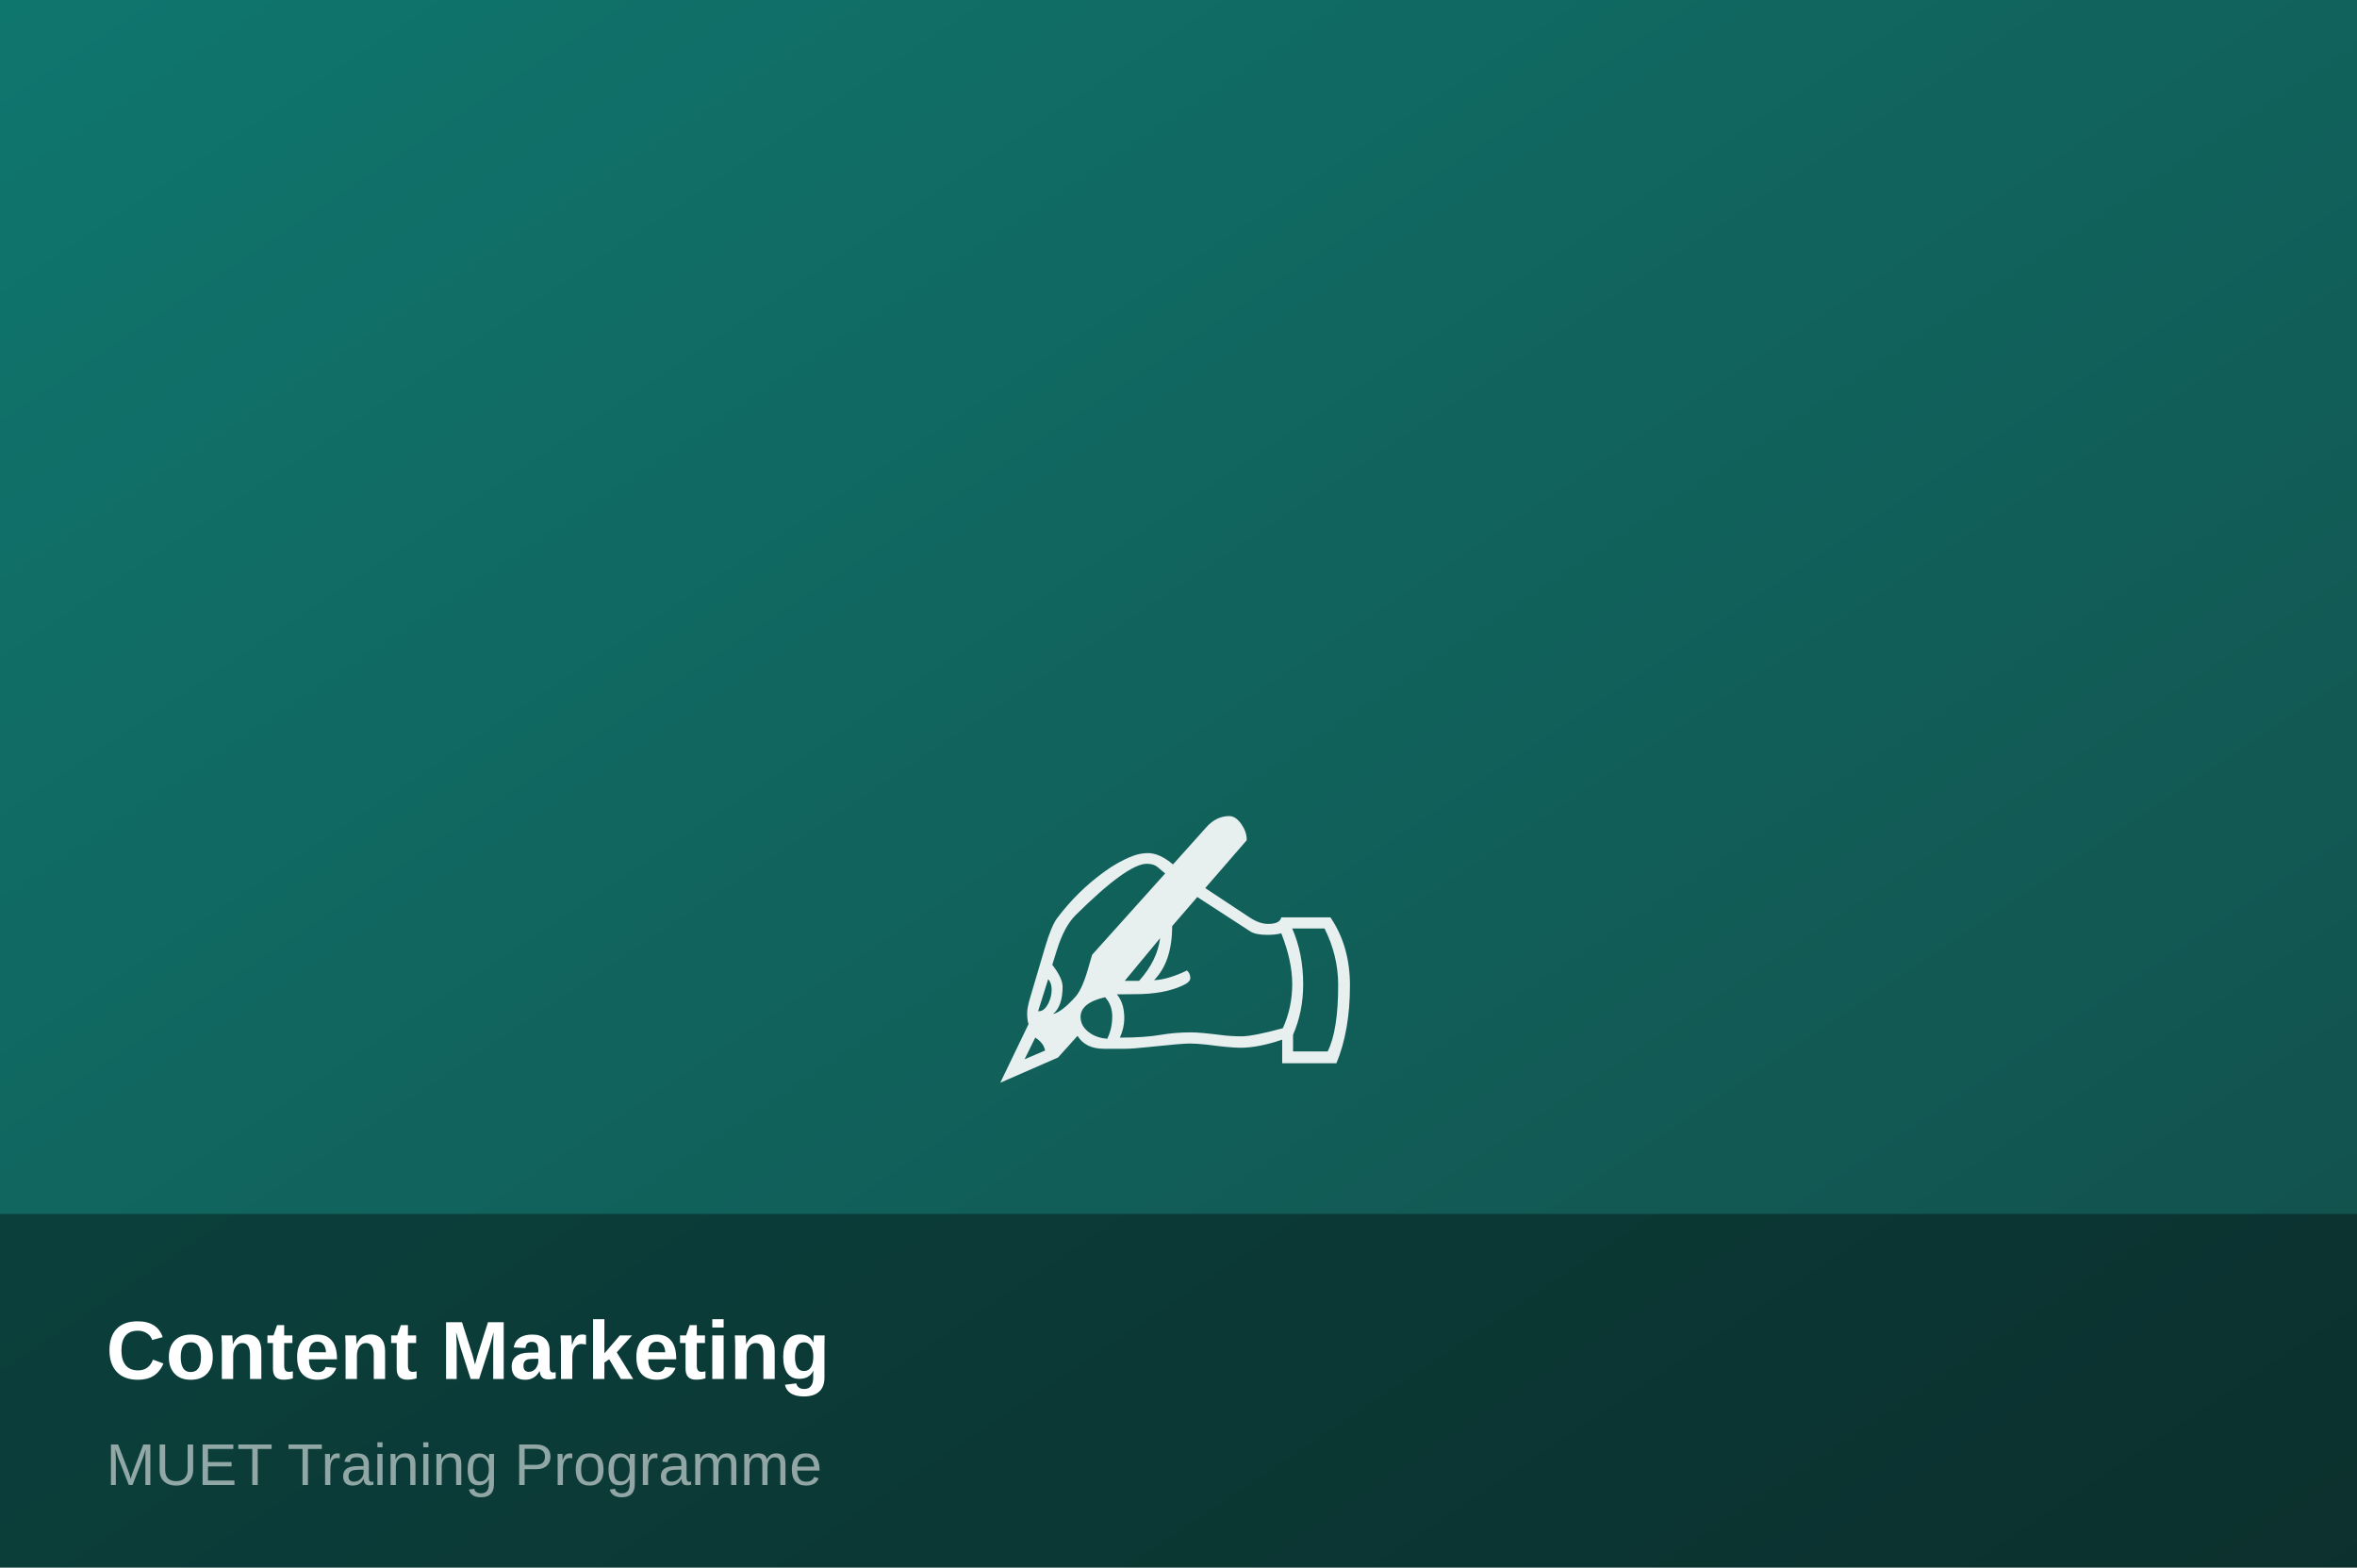
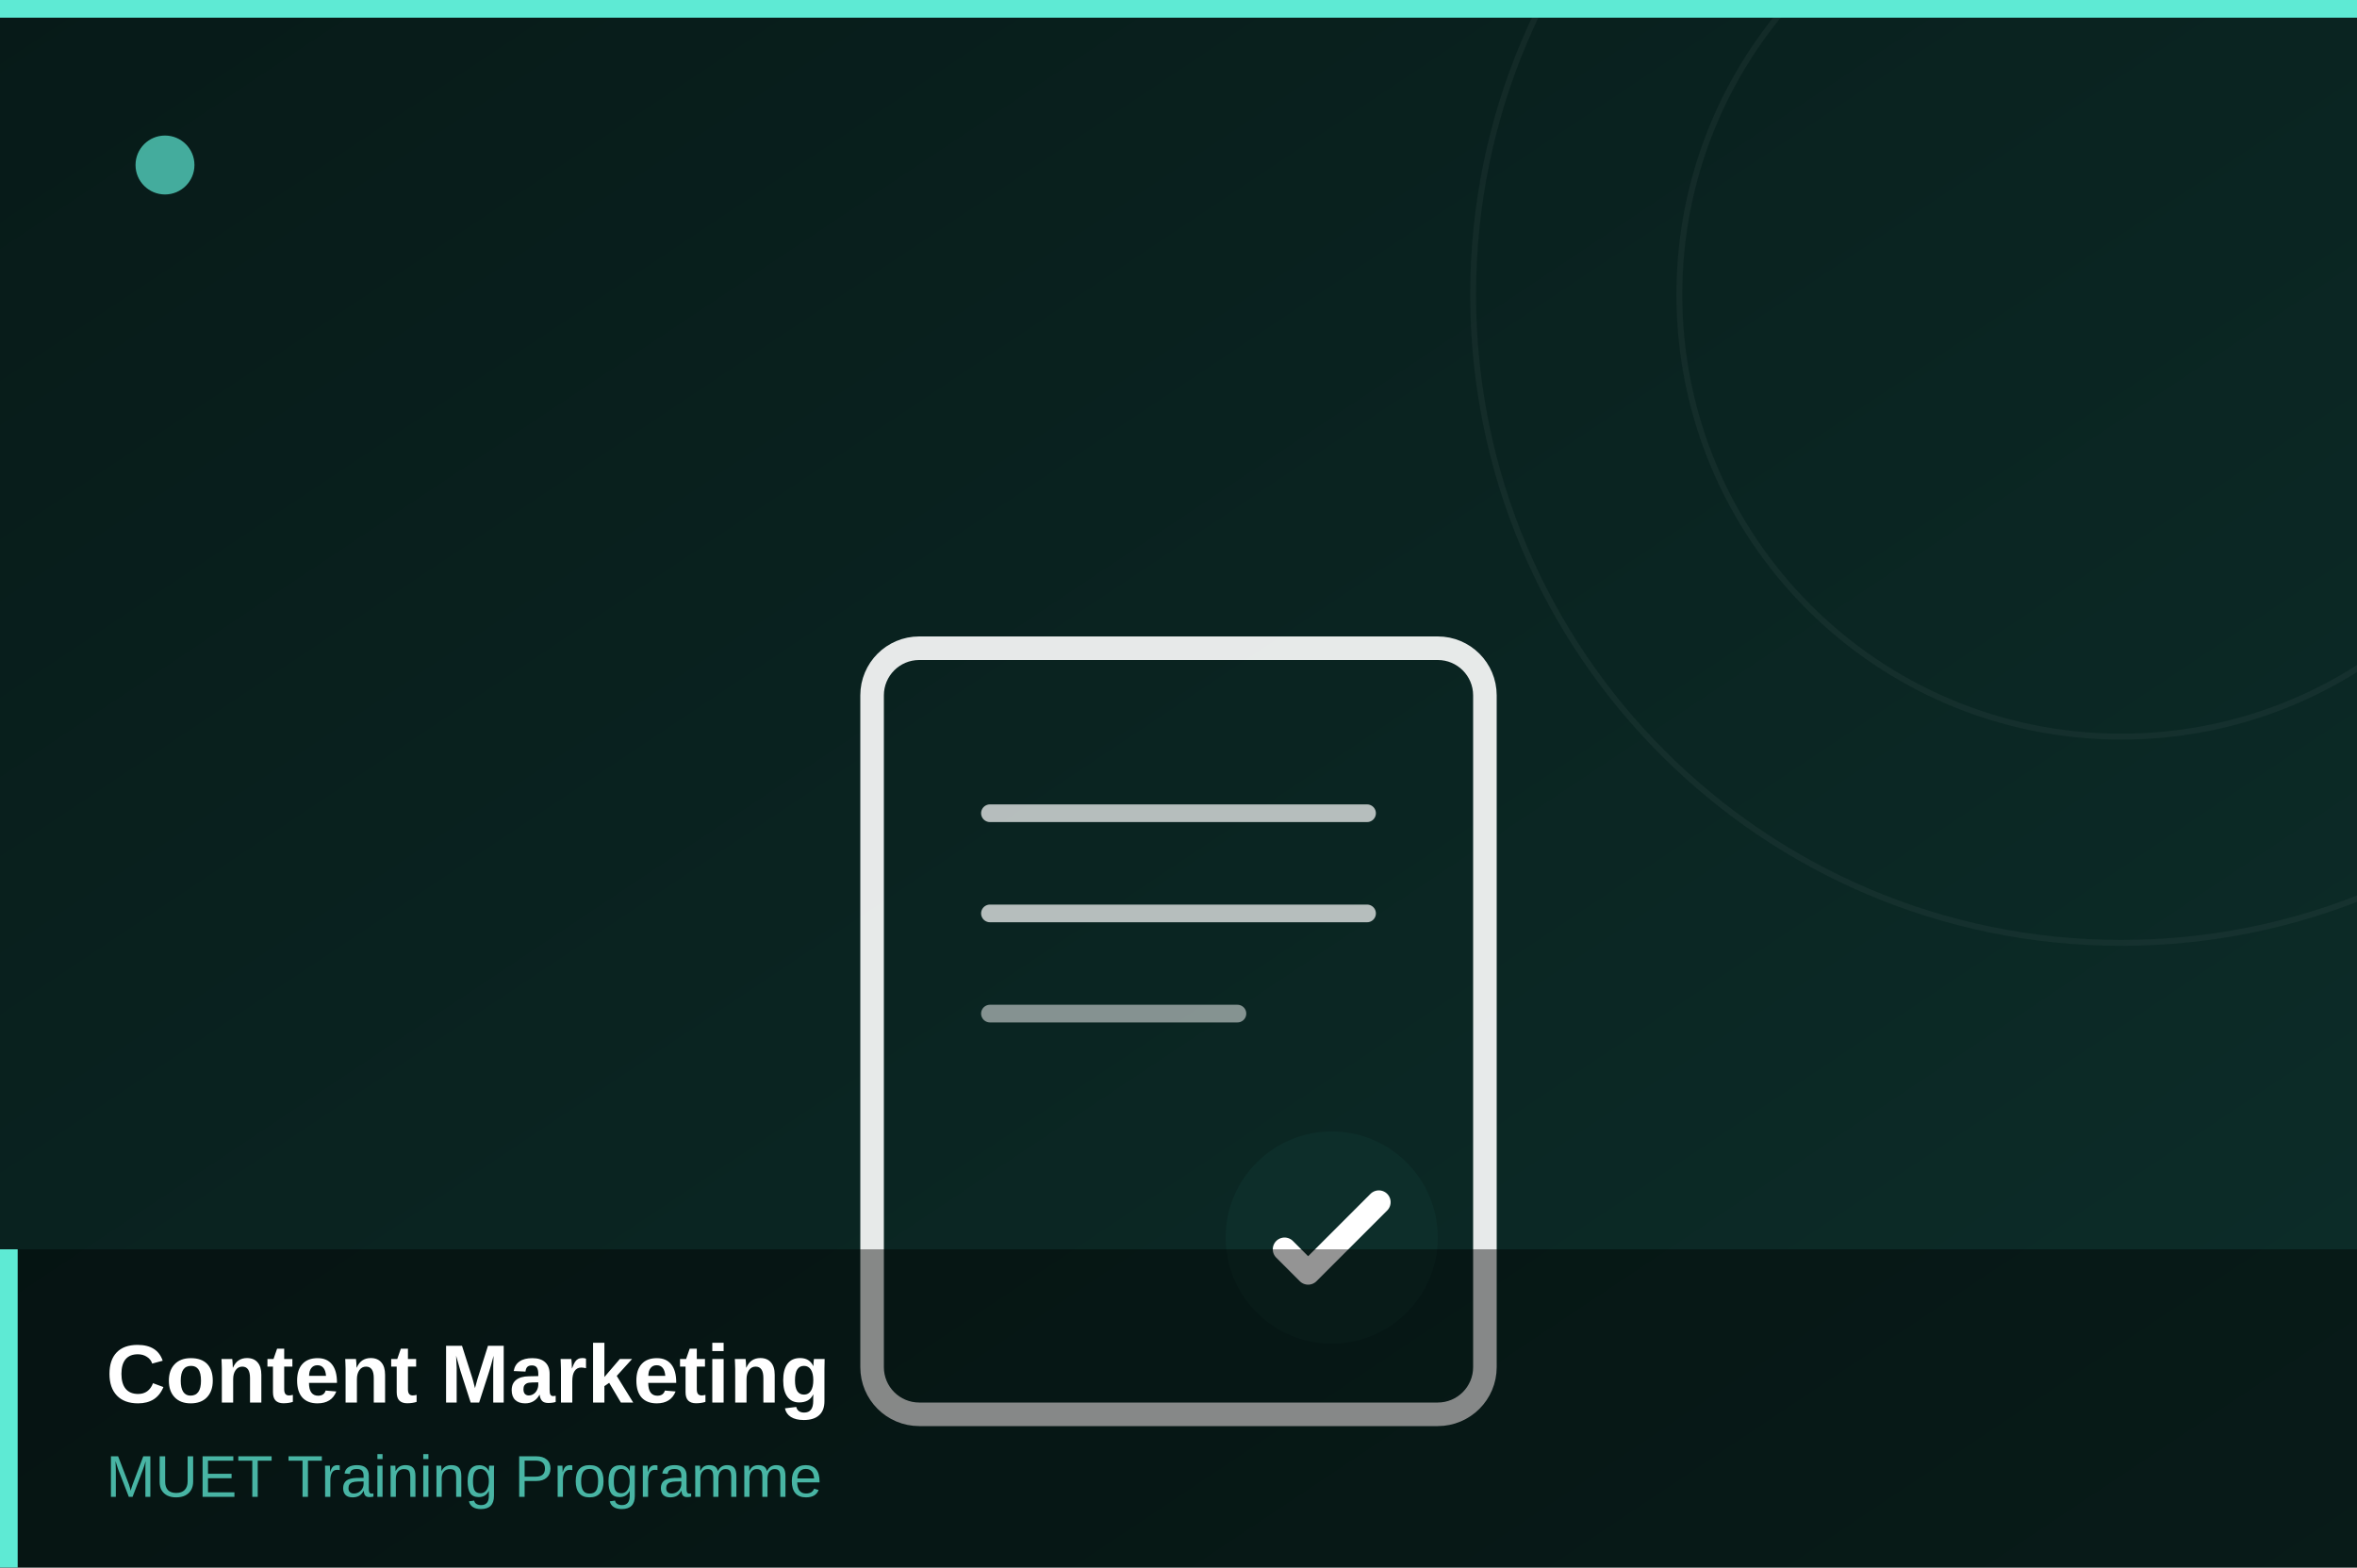
<svg xmlns="http://www.w3.org/2000/svg" width="400" height="266" viewBox="0 0 400 266">
  <defs>
-     <linearGradient id="g" x1="0%" y1="0%" x2="100%" y2="100%">
-       <stop offset="0%" stop-color="#0f766e" />
-       <stop offset="100%" stop-color="#134e4a" />
+     <linearGradient id="bg" x1="0%" y1="0%" x2="100%" y2="100%">
+       <stop offset="0%" stop-color="#071a18" />
+       <stop offset="100%" stop-color="#0d2e2a" />
    </linearGradient>
  </defs>
-   <rect width="400" height="266" fill="url(#g)" />
-   <text x="200" y="190" text-anchor="middle" font-size="76" fill="white" opacity="0.9">✍</text>
-   <rect x="0" y="206" width="400" height="60" fill="black" opacity="0.38" />
-   <text x="18" y="234" font-family="Arial,sans-serif" font-size="14" font-weight="bold" fill="white">Content Marketing</text>
-   <text x="18" y="252" font-family="Arial,sans-serif" font-size="10" fill="white" opacity="0.55">MUET Training Programme</text>
+   <rect width="400" height="266" fill="url(#bg)" />
+   <circle cx="360" cy="50" r="110" fill="none" stroke="white" stroke-width="1" opacity="0.04" />
+   <circle cx="360" cy="50" r="75" fill="none" stroke="white" stroke-width="1" opacity="0.04" />
+   <rect x="0" y="0" width="400" height="3" fill="#5eead4" />
+   <circle cx="28" cy="28" r="5" fill="#5eead4" opacity="0.7" />
+   <g>
+     <rect x="148" y="110" width="104" height="130" rx="8" fill="none" stroke="white" stroke-width="4" opacity="0.9" />
+     <line x1="168" y1="138" x2="232" y2="138" stroke="white" stroke-width="3" stroke-linecap="round" opacity="0.7" />
+     <line x1="168" y1="155" x2="232" y2="155" stroke="white" stroke-width="3" stroke-linecap="round" opacity="0.7" />
+     <line x1="168" y1="172" x2="210" y2="172" stroke="white" stroke-width="3" stroke-linecap="round" opacity="0.5" />
+     <circle cx="226" cy="210" r="18" fill="#0d2e2a" />
+     <path d="M218,212 L222,216 L234,204" fill="none" stroke="white" stroke-width="4" stroke-linecap="round" stroke-linejoin="round" />
+   </g>
+   <rect x="0" y="212" width="400" height="54" fill="black" opacity="0.42" />
+   <rect x="0" y="212" width="3" height="54" fill="#5eead4" />
+   <text x="18" y="238" font-family="Arial,sans-serif" font-size="14" font-weight="bold" fill="white">Content Marketing</text>
+   <text x="18" y="254" font-family="Arial,sans-serif" font-size="10" fill="#5eead4" opacity="0.75">MUET Training Programme</text>
</svg>
